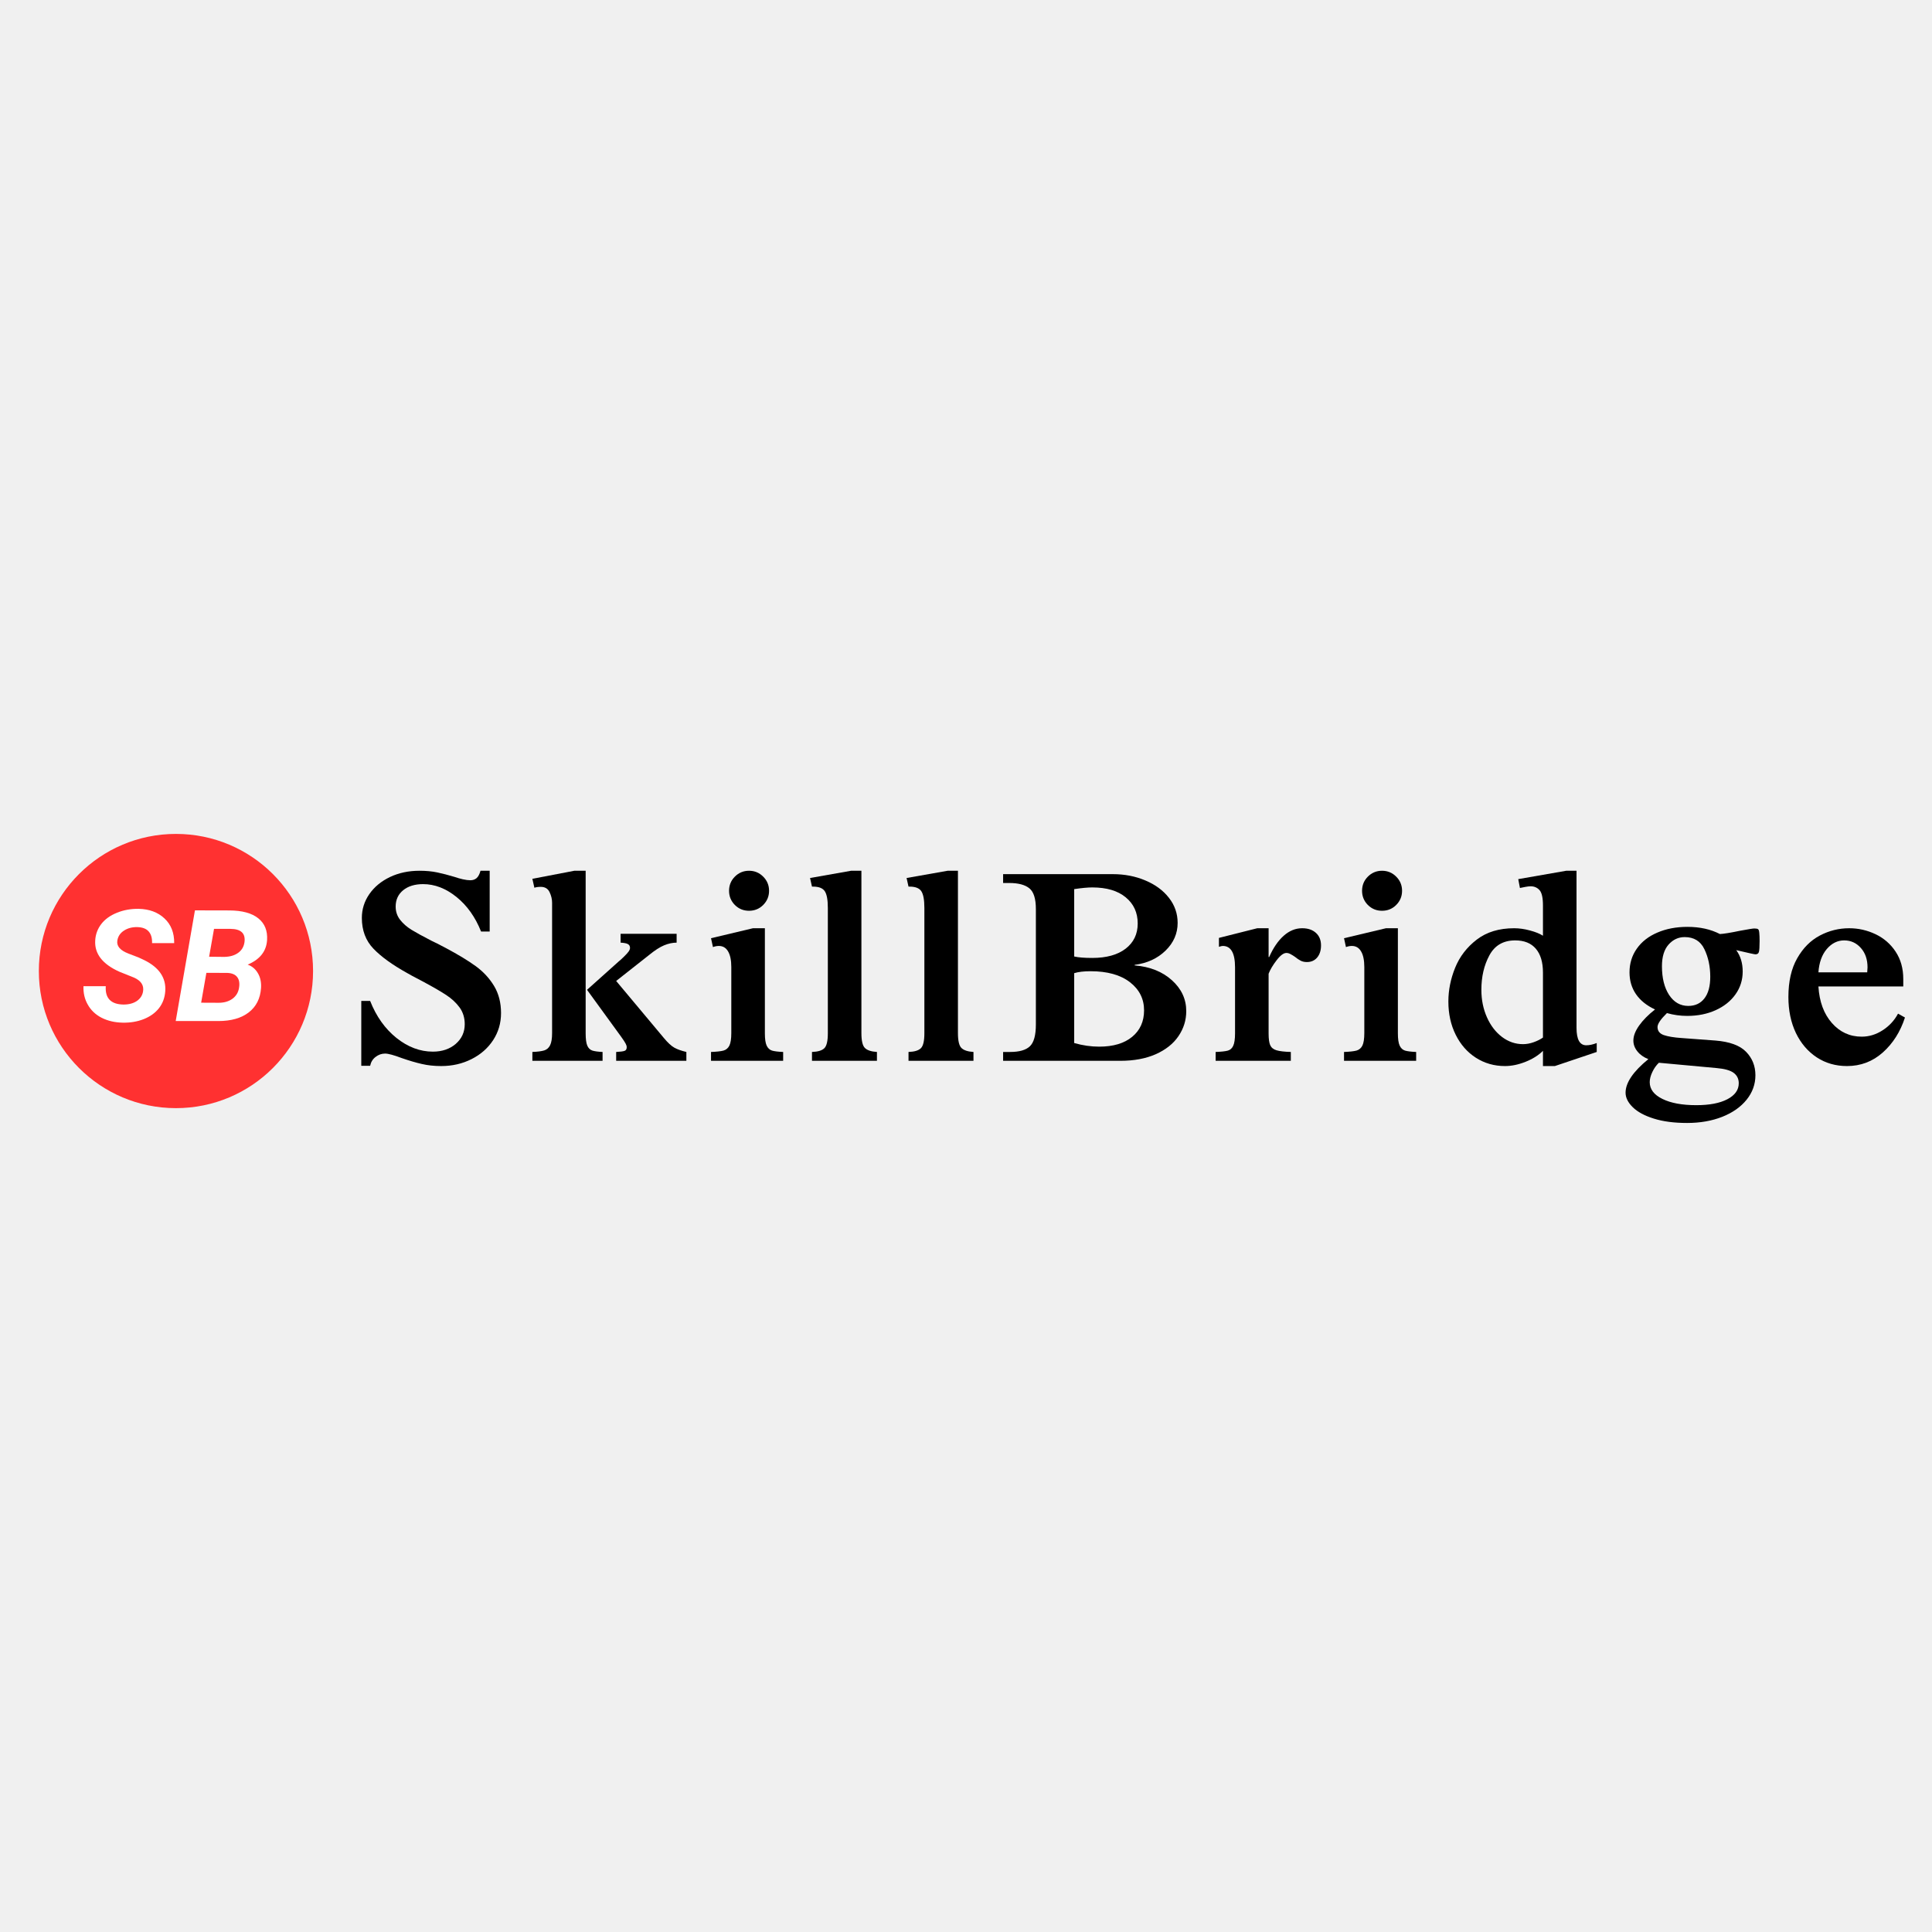
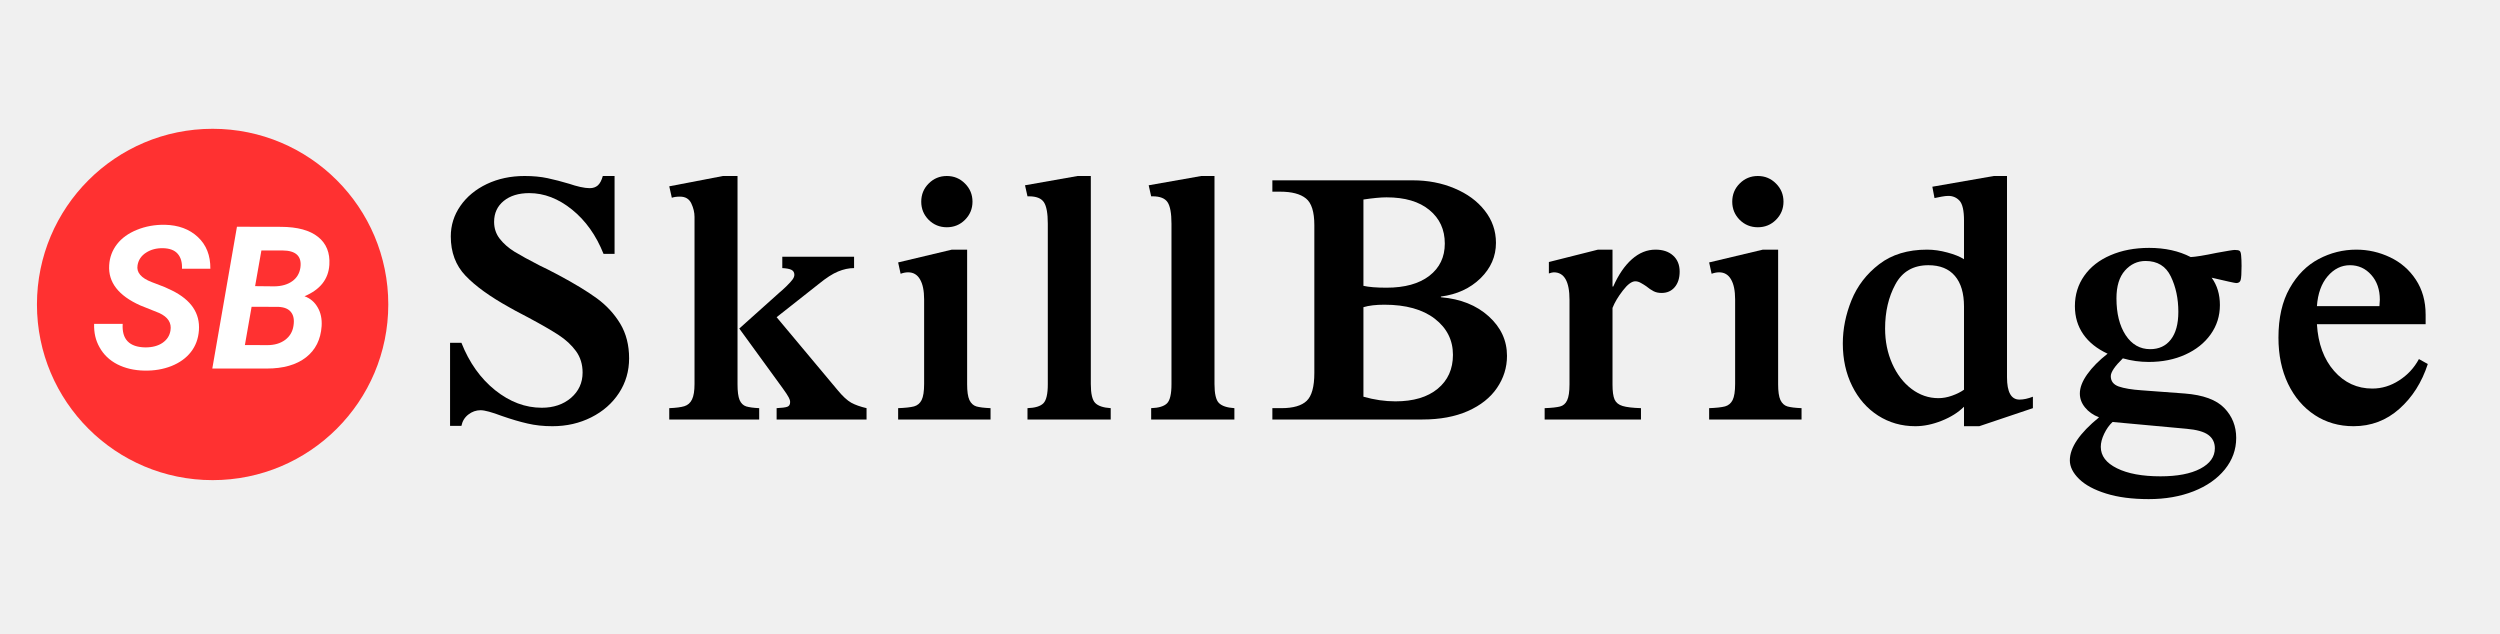
- <svg xmlns="http://www.w3.org/2000/svg" width="500" zoomAndPan="magnify" viewBox="0 0 375 375" height="500" preserveAspectRatio="xMidYMid meet" version="1.0">
+ <svg xmlns="http://www.w3.org/2000/svg" version="1.0" preserveAspectRatio="xMidYMid meet" viewBox="1.941 142.35 378.75 96" zoomAndPan="magnify" style="max-height: 500px" width="378.75" height="96">
  <defs>
    <g />
    <clipPath id="0a2bc9e18f">
-       <path d="M 0.539 0.863 L 53.766 0.863 L 53.766 54.09 L 0.539 54.09 Z M 0.539 0.863 " clip-rule="nonzero" />
+       <path clip-rule="nonzero" d="M 0.539 0.863 L 53.766 0.863 L 53.766 54.09 L 0.539 54.09 Z M 0.539 0.863" />
    </clipPath>
    <clipPath id="cc7ea56c67">
-       <path d="M 27.152 0.863 C 12.453 0.863 0.539 12.777 0.539 27.477 C 0.539 42.176 12.453 54.09 27.152 54.09 C 41.852 54.09 53.766 42.176 53.766 27.477 C 53.766 12.777 41.852 0.863 27.152 0.863 Z M 27.152 0.863 " clip-rule="nonzero" />
+       <path clip-rule="nonzero" d="M 27.152 0.863 C 12.453 0.863 0.539 12.777 0.539 27.477 C 0.539 42.176 12.453 54.09 27.152 54.09 C 41.852 54.09 53.766 42.176 53.766 27.477 C 53.766 12.777 41.852 0.863 27.152 0.863 Z M 27.152 0.863" />
    </clipPath>
    <clipPath id="3186d60fc4">
-       <path d="M 0.539 0.863 L 53.766 0.863 L 53.766 54.09 L 0.539 54.09 Z M 0.539 0.863 " clip-rule="nonzero" />
+       <path clip-rule="nonzero" d="M 0.539 0.863 L 53.766 0.863 L 53.766 54.09 L 0.539 54.09 Z M 0.539 0.863" />
    </clipPath>
    <clipPath id="9cd4549553">
-       <path d="M 27.152 0.863 C 12.453 0.863 0.539 12.777 0.539 27.477 C 0.539 42.176 12.453 54.09 27.152 54.09 C 41.852 54.09 53.766 42.176 53.766 27.477 C 53.766 12.777 41.852 0.863 27.152 0.863 Z M 27.152 0.863 " clip-rule="nonzero" />
+       <path clip-rule="nonzero" d="M 27.152 0.863 C 12.453 0.863 0.539 12.777 0.539 27.477 C 0.539 42.176 12.453 54.09 27.152 54.09 C 41.852 54.09 53.766 42.176 53.766 27.477 C 53.766 12.777 41.852 0.863 27.152 0.863 Z M 27.152 0.863" />
    </clipPath>
    <clipPath id="1a365b02f3">
-       <rect x="0" width="54" y="0" height="55" />
+       <rect height="55" y="0" width="54" x="0" />
    </clipPath>
    <clipPath id="cfa74a77c0">
-       <rect x="0" width="368" y="0" height="61" />
+       <rect height="61" y="0" width="368" x="0" />
    </clipPath>
  </defs>
  <g transform="matrix(1, 0, 0, 1, 7, 161)">
    <g clip-path="url(#cfa74a77c0)">
      <g clip-path="url(#0a2bc9e18f)">
        <g clip-path="url(#cc7ea56c67)">
          <g transform="matrix(1, 0, 0, 1, 0.000000000000000888, 0)">
            <g clip-path="url(#1a365b02f3)">
              <g clip-path="url(#3186d60fc4)">
                <g clip-path="url(#9cd4549553)">
-                   <path fill="#ff3131" d="M 0.539 0.863 L 53.766 0.863 L 53.766 54.09 L 0.539 54.09 Z M 0.539 0.863 " fill-opacity="1" fill-rule="nonzero" />
+                   <path fill-rule="nonzero" fill-opacity="1" d="M 0.539 0.863 L 53.766 0.863 L 53.766 54.09 L 0.539 54.09 Z M 0.539 0.863" fill="#ff3131" />
                </g>
              </g>
            </g>
          </g>
        </g>
      </g>
-       <g fill="#000000" fill-opacity="1">
+       <g fill-opacity="1" fill="#000000">
        <g transform="translate(60.26654, 44.9044)">
          <g>
-             <path d="M 14.156 -36.891 C 15.445 -36.891 16.602 -36.781 17.625 -36.562 C 18.656 -36.344 19.758 -36.055 20.938 -35.703 C 21.477 -35.516 22.023 -35.359 22.578 -35.234 C 23.141 -35.109 23.617 -35.047 24.016 -35.047 C 24.516 -35.047 24.926 -35.188 25.25 -35.469 C 25.57 -35.758 25.82 -36.234 26 -36.891 L 27.781 -36.891 L 27.781 -25.094 L 26.109 -25.094 C 24.992 -27.895 23.406 -30.129 21.344 -31.797 C 19.281 -33.461 17.117 -34.297 14.859 -34.297 C 13.242 -34.297 11.953 -33.898 10.984 -33.109 C 10.016 -32.316 9.531 -31.258 9.531 -29.938 C 9.531 -28.969 9.816 -28.113 10.391 -27.375 C 10.961 -26.645 11.695 -26 12.594 -25.438 C 13.5 -24.883 14.789 -24.176 16.469 -23.312 C 17.082 -23.031 18 -22.566 19.219 -21.922 C 21.664 -20.617 23.625 -19.43 25.094 -18.359 C 26.562 -17.285 27.742 -16.004 28.641 -14.516 C 29.535 -13.023 29.984 -11.273 29.984 -9.266 C 29.984 -7.328 29.473 -5.578 28.453 -4.016 C 27.43 -2.453 26.031 -1.223 24.25 -0.328 C 22.477 0.566 20.516 1.016 18.359 1.016 C 16.992 1.016 15.738 0.879 14.594 0.609 C 13.445 0.348 12.156 -0.031 10.719 -0.531 C 9.176 -1.113 8.098 -1.406 7.484 -1.406 C 6.805 -1.406 6.188 -1.188 5.625 -0.75 C 5.07 -0.32 4.723 0.25 4.578 0.969 L 2.859 0.969 L 2.859 -11.625 L 4.578 -11.625 C 5.766 -8.613 7.469 -6.219 9.688 -4.438 C 11.914 -2.664 14.27 -1.781 16.75 -1.781 C 18.539 -1.781 20.02 -2.281 21.188 -3.281 C 22.352 -4.289 22.938 -5.566 22.938 -7.109 C 22.938 -8.359 22.602 -9.441 21.938 -10.359 C 21.27 -11.273 20.398 -12.082 19.328 -12.781 C 18.254 -13.488 16.711 -14.379 14.703 -15.453 C 13.047 -16.316 12.078 -16.836 11.797 -17.016 C 8.891 -18.629 6.691 -20.219 5.203 -21.781 C 3.711 -23.344 2.969 -25.328 2.969 -27.734 C 2.969 -29.422 3.453 -30.961 4.422 -32.359 C 5.391 -33.754 6.723 -34.859 8.422 -35.672 C 10.129 -36.484 12.039 -36.891 14.156 -36.891 Z M 14.156 -36.891 " />
+             <path d="M 14.156 -36.891 C 15.445 -36.891 16.602 -36.781 17.625 -36.562 C 18.656 -36.344 19.758 -36.055 20.938 -35.703 C 21.477 -35.516 22.023 -35.359 22.578 -35.234 C 23.141 -35.109 23.617 -35.047 24.016 -35.047 C 24.516 -35.047 24.926 -35.188 25.25 -35.469 C 25.57 -35.758 25.82 -36.234 26 -36.891 L 27.781 -36.891 L 27.781 -25.094 L 26.109 -25.094 C 24.992 -27.895 23.406 -30.129 21.344 -31.797 C 19.281 -33.461 17.117 -34.297 14.859 -34.297 C 13.242 -34.297 11.953 -33.898 10.984 -33.109 C 10.016 -32.316 9.531 -31.258 9.531 -29.938 C 9.531 -28.969 9.816 -28.113 10.391 -27.375 C 10.961 -26.645 11.695 -26 12.594 -25.438 C 13.5 -24.883 14.789 -24.176 16.469 -23.312 C 17.082 -23.031 18 -22.566 19.219 -21.922 C 21.664 -20.617 23.625 -19.43 25.094 -18.359 C 26.562 -17.285 27.742 -16.004 28.641 -14.516 C 29.535 -13.023 29.984 -11.273 29.984 -9.266 C 29.984 -7.328 29.473 -5.578 28.453 -4.016 C 27.43 -2.453 26.031 -1.223 24.25 -0.328 C 22.477 0.566 20.516 1.016 18.359 1.016 C 16.992 1.016 15.738 0.879 14.594 0.609 C 13.445 0.348 12.156 -0.031 10.719 -0.531 C 9.176 -1.113 8.098 -1.406 7.484 -1.406 C 6.805 -1.406 6.188 -1.188 5.625 -0.75 C 5.07 -0.32 4.723 0.25 4.578 0.969 L 2.859 0.969 L 2.859 -11.625 L 4.578 -11.625 C 5.766 -8.613 7.469 -6.219 9.688 -4.438 C 11.914 -2.664 14.27 -1.781 16.75 -1.781 C 18.539 -1.781 20.02 -2.281 21.188 -3.281 C 22.352 -4.289 22.938 -5.566 22.938 -7.109 C 22.938 -8.359 22.602 -9.441 21.938 -10.359 C 21.27 -11.273 20.398 -12.082 19.328 -12.781 C 18.254 -13.488 16.711 -14.379 14.703 -15.453 C 13.047 -16.316 12.078 -16.836 11.797 -17.016 C 8.891 -18.629 6.691 -20.219 5.203 -21.781 C 3.711 -23.344 2.969 -25.328 2.969 -27.734 C 2.969 -29.422 3.453 -30.961 4.422 -32.359 C 5.391 -33.754 6.723 -34.859 8.422 -35.672 C 10.129 -36.484 12.039 -36.891 14.156 -36.891 Z M 14.156 -36.891" />
          </g>
        </g>
      </g>
-       <g fill="#000000" fill-opacity="1">
+       <g fill-opacity="1" fill="#000000">
        <g transform="translate(95.31722, 44.9044)">
          <g>
-             <path d="M 11.359 -36.891 L 11.359 -5.328 C 11.359 -4.254 11.461 -3.461 11.672 -2.953 C 11.891 -2.453 12.223 -2.129 12.672 -1.984 C 13.129 -1.848 13.785 -1.758 14.641 -1.719 L 14.641 0 L 1.016 0 L 1.016 -1.719 C 2.023 -1.758 2.789 -1.859 3.312 -2.016 C 3.832 -2.18 4.219 -2.523 4.469 -3.047 C 4.719 -3.566 4.844 -4.348 4.844 -5.391 L 4.844 -30.688 C 4.844 -31.375 4.68 -32.055 4.359 -32.734 C 4.035 -33.422 3.461 -33.766 2.641 -33.766 C 2.141 -33.766 1.727 -33.707 1.406 -33.594 L 1.016 -35.328 L 9.156 -36.891 Z M 29.016 -22.938 C 28.234 -22.938 27.426 -22.766 26.594 -22.422 C 25.77 -22.086 24.785 -21.453 23.641 -20.516 L 17.281 -15.5 L 26.547 -4.422 C 27.297 -3.516 27.973 -2.891 28.578 -2.547 C 29.191 -2.211 29.969 -1.938 30.906 -1.719 L 30.906 0 L 17.281 0 L 17.281 -1.719 C 18.102 -1.758 18.648 -1.832 18.922 -1.938 C 19.191 -2.039 19.328 -2.273 19.328 -2.641 C 19.328 -2.859 19.254 -3.098 19.109 -3.359 C 18.973 -3.629 18.672 -4.086 18.203 -4.734 L 11.625 -13.781 L 17.766 -19.281 C 17.941 -19.414 18.266 -19.707 18.734 -20.156 C 19.203 -20.613 19.523 -20.969 19.703 -21.219 C 19.879 -21.469 19.969 -21.703 19.969 -21.922 C 19.969 -22.273 19.82 -22.523 19.531 -22.672 C 19.25 -22.816 18.785 -22.906 18.141 -22.938 L 18.141 -24.656 L 29.016 -24.656 Z M 29.016 -22.938 " />
+             <path d="M 11.359 -36.891 L 11.359 -5.328 C 11.359 -4.254 11.461 -3.461 11.672 -2.953 C 11.891 -2.453 12.223 -2.129 12.672 -1.984 C 13.129 -1.848 13.785 -1.758 14.641 -1.719 L 14.641 0 L 1.016 0 L 1.016 -1.719 C 2.023 -1.758 2.789 -1.859 3.312 -2.016 C 3.832 -2.18 4.219 -2.523 4.469 -3.047 C 4.719 -3.566 4.844 -4.348 4.844 -5.391 L 4.844 -30.688 C 4.844 -31.375 4.68 -32.055 4.359 -32.734 C 4.035 -33.422 3.461 -33.766 2.641 -33.766 C 2.141 -33.766 1.727 -33.707 1.406 -33.594 L 1.016 -35.328 L 9.156 -36.891 Z M 29.016 -22.938 C 28.234 -22.938 27.426 -22.766 26.594 -22.422 C 25.77 -22.086 24.785 -21.453 23.641 -20.516 L 17.281 -15.5 L 26.547 -4.422 C 27.297 -3.516 27.973 -2.891 28.578 -2.547 C 29.191 -2.211 29.969 -1.938 30.906 -1.719 L 30.906 0 L 17.281 0 L 17.281 -1.719 C 18.102 -1.758 18.648 -1.832 18.922 -1.938 C 19.191 -2.039 19.328 -2.273 19.328 -2.641 C 19.328 -2.859 19.254 -3.098 19.109 -3.359 C 18.973 -3.629 18.672 -4.086 18.203 -4.734 L 11.625 -13.781 L 17.766 -19.281 C 17.941 -19.414 18.266 -19.707 18.734 -20.156 C 19.203 -20.613 19.523 -20.969 19.703 -21.219 C 19.879 -21.469 19.969 -21.703 19.969 -21.922 C 19.969 -22.273 19.82 -22.523 19.531 -22.672 C 19.25 -22.816 18.785 -22.906 18.141 -22.938 L 18.141 -24.656 L 29.016 -24.656 Z M 29.016 -22.938" />
          </g>
        </g>
      </g>
-       <g fill="#000000" fill-opacity="1">
+       <g fill-opacity="1" fill="#000000">
        <g transform="translate(130.3679, 44.9044)">
          <g>
-             <path d="M 8.016 -36.891 C 9.098 -36.891 10.016 -36.508 10.766 -35.75 C 11.523 -35 11.906 -34.082 11.906 -33 C 11.906 -31.926 11.523 -31.008 10.766 -30.25 C 10.016 -29.5 9.098 -29.125 8.016 -29.125 C 6.941 -29.125 6.023 -29.5 5.266 -30.25 C 4.516 -31.008 4.141 -31.926 4.141 -33 C 4.141 -34.082 4.516 -35 5.266 -35.75 C 6.023 -36.508 6.941 -36.891 8.016 -36.891 Z M 11.094 -25.734 L 11.094 -5.328 C 11.094 -4.254 11.207 -3.461 11.438 -2.953 C 11.676 -2.453 12.023 -2.129 12.484 -1.984 C 12.953 -1.848 13.672 -1.758 14.641 -1.719 L 14.641 0 L 0.641 0 L 0.641 -1.719 C 1.723 -1.758 2.523 -1.848 3.047 -1.984 C 3.566 -2.129 3.953 -2.453 4.203 -2.953 C 4.453 -3.461 4.578 -4.273 4.578 -5.391 L 4.578 -18.203 C 4.578 -19.523 4.367 -20.535 3.953 -21.234 C 3.547 -21.941 2.945 -22.297 2.156 -22.297 C 1.789 -22.297 1.41 -22.223 1.016 -22.078 L 0.641 -23.797 L 8.781 -25.734 Z M 11.094 -25.734 " />
+             <path d="M 8.016 -36.891 C 9.098 -36.891 10.016 -36.508 10.766 -35.75 C 11.523 -35 11.906 -34.082 11.906 -33 C 11.906 -31.926 11.523 -31.008 10.766 -30.25 C 10.016 -29.5 9.098 -29.125 8.016 -29.125 C 6.941 -29.125 6.023 -29.5 5.266 -30.25 C 4.516 -31.008 4.141 -31.926 4.141 -33 C 4.141 -34.082 4.516 -35 5.266 -35.75 C 6.023 -36.508 6.941 -36.891 8.016 -36.891 Z M 11.094 -25.734 L 11.094 -5.328 C 11.094 -4.254 11.207 -3.461 11.438 -2.953 C 11.676 -2.453 12.023 -2.129 12.484 -1.984 C 12.953 -1.848 13.672 -1.758 14.641 -1.719 L 14.641 0 L 0.641 0 L 0.641 -1.719 C 1.723 -1.758 2.523 -1.848 3.047 -1.984 C 3.566 -2.129 3.953 -2.453 4.203 -2.953 C 4.453 -3.461 4.578 -4.273 4.578 -5.391 L 4.578 -18.203 C 4.578 -19.523 4.367 -20.535 3.953 -21.234 C 3.547 -21.941 2.945 -22.297 2.156 -22.297 C 1.789 -22.297 1.41 -22.223 1.016 -22.078 L 0.641 -23.797 L 8.781 -25.734 Z M 11.094 -25.734" />
          </g>
        </g>
      </g>
-       <g fill="#000000" fill-opacity="1">
+       <g fill-opacity="1" fill="#000000">
        <g transform="translate(149.1049, 44.9044)">
          <g>
-             <path d="M 11.094 -36.891 L 11.094 -5.391 C 11.094 -3.91 11.316 -2.945 11.766 -2.5 C 12.211 -2.051 12.992 -1.789 14.109 -1.719 L 14.109 0 L 1.5 0 L 1.5 -1.719 C 2.656 -1.758 3.457 -2.004 3.906 -2.453 C 4.352 -2.898 4.578 -3.859 4.578 -5.328 L 4.578 -29.672 C 4.578 -31.242 4.379 -32.328 3.984 -32.922 C 3.586 -33.516 2.832 -33.812 1.719 -33.812 L 1.5 -33.812 L 1.125 -35.484 L 9.094 -36.891 Z M 11.094 -36.891 " />
+             <path d="M 11.094 -36.891 L 11.094 -5.391 C 11.094 -3.91 11.316 -2.945 11.766 -2.5 C 12.211 -2.051 12.992 -1.789 14.109 -1.719 L 14.109 0 L 1.5 0 L 1.5 -1.719 C 2.656 -1.758 3.457 -2.004 3.906 -2.453 C 4.352 -2.898 4.578 -3.859 4.578 -5.328 L 4.578 -29.672 C 4.578 -31.242 4.379 -32.328 3.984 -32.922 C 3.586 -33.516 2.832 -33.812 1.719 -33.812 L 1.5 -33.812 L 1.125 -35.484 L 9.094 -36.891 Z M 11.094 -36.891" />
          </g>
        </g>
      </g>
-       <g fill="#000000" fill-opacity="1">
+       <g fill-opacity="1" fill="#000000">
        <g transform="translate(167.8418, 44.9044)">
          <g>
-             <path d="M 11.094 -36.891 L 11.094 -5.391 C 11.094 -3.91 11.316 -2.945 11.766 -2.5 C 12.211 -2.051 12.992 -1.789 14.109 -1.719 L 14.109 0 L 1.5 0 L 1.5 -1.719 C 2.656 -1.758 3.457 -2.004 3.906 -2.453 C 4.352 -2.898 4.578 -3.859 4.578 -5.328 L 4.578 -29.672 C 4.578 -31.242 4.379 -32.328 3.984 -32.922 C 3.586 -33.516 2.832 -33.812 1.719 -33.812 L 1.5 -33.812 L 1.125 -35.484 L 9.094 -36.891 Z M 11.094 -36.891 " />
+             <path d="M 11.094 -36.891 L 11.094 -5.391 C 11.094 -3.91 11.316 -2.945 11.766 -2.5 C 12.211 -2.051 12.992 -1.789 14.109 -1.719 L 14.109 0 L 1.5 0 L 1.5 -1.719 C 2.656 -1.758 3.457 -2.004 3.906 -2.453 C 4.352 -2.898 4.578 -3.859 4.578 -5.328 L 4.578 -29.672 C 4.578 -31.242 4.379 -32.328 3.984 -32.922 C 3.586 -33.516 2.832 -33.812 1.719 -33.812 L 1.5 -33.812 L 1.125 -35.484 L 9.094 -36.891 Z M 11.094 -36.891" />
          </g>
        </g>
      </g>
-       <g fill="#000000" fill-opacity="1">
+       <g fill-opacity="1" fill="#000000">
        <g transform="translate(186.5788, 44.9044)">
          <g>
-             <path d="M 35 -26.766 C 35 -24.711 34.219 -22.922 32.656 -21.391 C 31.094 -19.867 29.094 -18.945 26.656 -18.625 L 26.656 -18.516 L 26.703 -18.516 C 29.648 -18.266 32.047 -17.305 33.891 -15.641 C 35.742 -13.973 36.672 -11.973 36.672 -9.641 C 36.672 -7.879 36.164 -6.258 35.156 -4.781 C 34.156 -3.312 32.688 -2.145 30.75 -1.281 C 28.812 -0.426 26.516 0 23.859 0 L 1.125 0 L 1.125 -1.719 L 2.484 -1.719 C 4.273 -1.719 5.555 -2.086 6.328 -2.828 C 7.098 -3.566 7.484 -4.973 7.484 -7.047 L 7.484 -29.453 C 7.484 -31.461 7.062 -32.805 6.219 -33.484 C 5.375 -34.172 4.07 -34.516 2.312 -34.516 L 1.125 -34.516 L 1.125 -36.234 L 22.406 -36.234 C 24.695 -36.234 26.801 -35.828 28.719 -35.016 C 30.645 -34.211 32.172 -33.094 33.297 -31.656 C 34.43 -30.219 35 -28.586 35 -26.766 Z M 14.922 -33.328 L 14.922 -20.25 C 15.742 -20.062 16.91 -19.969 18.422 -19.969 C 21.18 -19.969 23.344 -20.566 24.906 -21.766 C 26.469 -22.973 27.25 -24.602 27.25 -26.656 C 27.25 -28.77 26.473 -30.461 24.922 -31.734 C 23.379 -33.016 21.211 -33.656 18.422 -33.656 C 17.555 -33.656 16.391 -33.547 14.922 -33.328 Z M 14.922 -17.016 L 14.922 -3.453 C 16.566 -2.984 18.18 -2.75 19.766 -2.75 C 22.492 -2.75 24.629 -3.383 26.172 -4.656 C 27.711 -5.926 28.484 -7.641 28.484 -9.797 C 28.484 -12.023 27.566 -13.848 25.734 -15.266 C 23.898 -16.68 21.352 -17.391 18.094 -17.391 C 16.801 -17.391 15.742 -17.266 14.922 -17.016 Z M 14.922 -17.016 " />
+             <path d="M 35 -26.766 C 35 -24.711 34.219 -22.922 32.656 -21.391 C 31.094 -19.867 29.094 -18.945 26.656 -18.625 L 26.656 -18.516 L 26.703 -18.516 C 29.648 -18.266 32.047 -17.305 33.891 -15.641 C 35.742 -13.973 36.672 -11.973 36.672 -9.641 C 36.672 -7.879 36.164 -6.258 35.156 -4.781 C 34.156 -3.312 32.688 -2.145 30.75 -1.281 C 28.812 -0.426 26.516 0 23.859 0 L 1.125 0 L 1.125 -1.719 L 2.484 -1.719 C 4.273 -1.719 5.555 -2.086 6.328 -2.828 C 7.098 -3.566 7.484 -4.973 7.484 -7.047 L 7.484 -29.453 C 7.484 -31.461 7.062 -32.805 6.219 -33.484 C 5.375 -34.172 4.07 -34.516 2.312 -34.516 L 1.125 -34.516 L 1.125 -36.234 L 22.406 -36.234 C 24.695 -36.234 26.801 -35.828 28.719 -35.016 C 30.645 -34.211 32.172 -33.094 33.297 -31.656 C 34.43 -30.219 35 -28.586 35 -26.766 Z M 14.922 -33.328 L 14.922 -20.25 C 15.742 -20.062 16.91 -19.969 18.422 -19.969 C 21.18 -19.969 23.344 -20.566 24.906 -21.766 C 26.469 -22.973 27.25 -24.602 27.25 -26.656 C 27.25 -28.77 26.473 -30.461 24.922 -31.734 C 23.379 -33.016 21.211 -33.656 18.422 -33.656 C 17.555 -33.656 16.391 -33.547 14.922 -33.328 Z M 14.922 -17.016 L 14.922 -3.453 C 16.566 -2.984 18.18 -2.75 19.766 -2.75 C 22.492 -2.75 24.629 -3.383 26.172 -4.656 C 27.711 -5.926 28.484 -7.641 28.484 -9.797 C 28.484 -12.023 27.566 -13.848 25.734 -15.266 C 23.898 -16.68 21.352 -17.391 18.094 -17.391 C 16.801 -17.391 15.742 -17.266 14.922 -17.016 Z M 14.922 -17.016" />
          </g>
        </g>
      </g>
-       <g fill="#000000" fill-opacity="1">
+       <g fill-opacity="1" fill="#000000">
        <g transform="translate(227.7673, 44.9044)">
          <g>
-             <path d="M 11.469 -25.734 L 11.469 -20.141 L 11.578 -20.141 C 12.367 -21.93 13.312 -23.312 14.406 -24.281 C 15.5 -25.25 16.691 -25.734 17.984 -25.734 C 19.098 -25.734 19.984 -25.438 20.641 -24.844 C 21.305 -24.25 21.641 -23.438 21.641 -22.406 C 21.641 -21.426 21.391 -20.641 20.891 -20.047 C 20.391 -19.461 19.727 -19.172 18.906 -19.172 C 18.438 -19.172 18.031 -19.258 17.688 -19.438 C 17.344 -19.613 16.973 -19.863 16.578 -20.188 C 16.328 -20.363 16.055 -20.531 15.766 -20.688 C 15.484 -20.852 15.203 -20.938 14.922 -20.938 C 14.379 -20.938 13.75 -20.469 13.031 -19.531 C 12.312 -18.602 11.789 -17.727 11.469 -16.906 L 11.469 -5.281 C 11.469 -4.27 11.57 -3.52 11.781 -3.031 C 12 -2.551 12.406 -2.223 13 -2.047 C 13.594 -1.867 14.52 -1.758 15.781 -1.719 L 15.781 0 L 1.188 0 L 1.188 -1.719 C 2.258 -1.758 3.035 -1.844 3.516 -1.969 C 4.004 -2.094 4.363 -2.406 4.594 -2.906 C 4.832 -3.406 4.953 -4.211 4.953 -5.328 L 4.953 -18.141 C 4.953 -20.91 4.16 -22.297 2.578 -22.297 C 2.398 -22.297 2.148 -22.238 1.828 -22.125 L 1.828 -23.859 L 9.266 -25.734 Z M 11.469 -25.734 " />
+             <path d="M 11.469 -25.734 L 11.469 -20.141 L 11.578 -20.141 C 12.367 -21.93 13.312 -23.312 14.406 -24.281 C 15.5 -25.25 16.691 -25.734 17.984 -25.734 C 19.098 -25.734 19.984 -25.438 20.641 -24.844 C 21.305 -24.25 21.641 -23.438 21.641 -22.406 C 21.641 -21.426 21.391 -20.641 20.891 -20.047 C 20.391 -19.461 19.727 -19.172 18.906 -19.172 C 18.438 -19.172 18.031 -19.258 17.688 -19.438 C 17.344 -19.613 16.973 -19.863 16.578 -20.188 C 16.328 -20.363 16.055 -20.531 15.766 -20.688 C 15.484 -20.852 15.203 -20.938 14.922 -20.938 C 14.379 -20.938 13.75 -20.469 13.031 -19.531 C 12.312 -18.602 11.789 -17.727 11.469 -16.906 L 11.469 -5.281 C 11.469 -4.27 11.57 -3.52 11.781 -3.031 C 12 -2.551 12.406 -2.223 13 -2.047 C 13.594 -1.867 14.52 -1.758 15.781 -1.719 L 15.781 0 L 1.188 0 L 1.188 -1.719 C 2.258 -1.758 3.035 -1.844 3.516 -1.969 C 4.004 -2.094 4.363 -2.406 4.594 -2.906 C 4.832 -3.406 4.953 -4.211 4.953 -5.328 L 4.953 -18.141 C 4.953 -20.91 4.16 -22.297 2.578 -22.297 C 2.398 -22.297 2.148 -22.238 1.828 -22.125 L 1.828 -23.859 L 9.266 -25.734 Z M 11.469 -25.734" />
          </g>
        </g>
      </g>
-       <g fill="#000000" fill-opacity="1">
+       <g fill-opacity="1" fill="#000000">
        <g transform="translate(253.2344, 44.9044)">
          <g>
-             <path d="M 8.016 -36.891 C 9.098 -36.891 10.016 -36.508 10.766 -35.75 C 11.523 -35 11.906 -34.082 11.906 -33 C 11.906 -31.926 11.523 -31.008 10.766 -30.25 C 10.016 -29.5 9.098 -29.125 8.016 -29.125 C 6.941 -29.125 6.023 -29.5 5.266 -30.25 C 4.516 -31.008 4.141 -31.926 4.141 -33 C 4.141 -34.082 4.516 -35 5.266 -35.75 C 6.023 -36.508 6.941 -36.891 8.016 -36.891 Z M 11.094 -25.734 L 11.094 -5.328 C 11.094 -4.254 11.207 -3.461 11.438 -2.953 C 11.676 -2.453 12.023 -2.129 12.484 -1.984 C 12.953 -1.848 13.672 -1.758 14.641 -1.719 L 14.641 0 L 0.641 0 L 0.641 -1.719 C 1.723 -1.758 2.523 -1.848 3.047 -1.984 C 3.566 -2.129 3.953 -2.453 4.203 -2.953 C 4.453 -3.461 4.578 -4.273 4.578 -5.391 L 4.578 -18.203 C 4.578 -19.523 4.367 -20.535 3.953 -21.234 C 3.547 -21.941 2.945 -22.297 2.156 -22.297 C 1.789 -22.297 1.41 -22.223 1.016 -22.078 L 0.641 -23.797 L 8.781 -25.734 Z M 11.094 -25.734 " />
+             <path d="M 8.016 -36.891 C 9.098 -36.891 10.016 -36.508 10.766 -35.75 C 11.523 -35 11.906 -34.082 11.906 -33 C 11.906 -31.926 11.523 -31.008 10.766 -30.25 C 10.016 -29.5 9.098 -29.125 8.016 -29.125 C 6.941 -29.125 6.023 -29.5 5.266 -30.25 C 4.516 -31.008 4.141 -31.926 4.141 -33 C 4.141 -34.082 4.516 -35 5.266 -35.75 C 6.023 -36.508 6.941 -36.891 8.016 -36.891 Z M 11.094 -25.734 L 11.094 -5.328 C 11.094 -4.254 11.207 -3.461 11.438 -2.953 C 11.676 -2.453 12.023 -2.129 12.484 -1.984 C 12.953 -1.848 13.672 -1.758 14.641 -1.719 L 14.641 0 L 0.641 0 L 0.641 -1.719 C 1.723 -1.758 2.523 -1.848 3.047 -1.984 C 3.566 -2.129 3.953 -2.453 4.203 -2.953 C 4.453 -3.461 4.578 -4.273 4.578 -5.391 L 4.578 -18.203 C 4.578 -19.523 4.367 -20.535 3.953 -21.234 C 3.547 -21.941 2.945 -22.297 2.156 -22.297 C 1.789 -22.297 1.41 -22.223 1.016 -22.078 L 0.641 -23.797 L 8.781 -25.734 Z M 11.094 -25.734" />
          </g>
        </g>
      </g>
-       <g fill="#000000" fill-opacity="1">
+       <g fill-opacity="1" fill="#000000">
        <g transform="translate(271.9713, 44.9044)">
          <g>
-             <path d="M 27.031 -36.891 L 27.031 -6.406 C 27.031 -4.145 27.66 -3.016 28.922 -3.016 C 29.523 -3.016 30.203 -3.16 30.953 -3.453 L 30.953 -1.719 L 22.828 1.016 L 20.516 1.016 L 20.516 -1.938 C 19.648 -1.07 18.523 -0.363 17.141 0.188 C 15.766 0.738 14.43 1.016 13.141 1.016 C 11.055 1.016 9.176 0.477 7.5 -0.594 C 5.832 -1.664 4.523 -3.156 3.578 -5.062 C 2.629 -6.969 2.156 -9.117 2.156 -11.516 C 2.156 -13.711 2.594 -15.895 3.469 -18.062 C 4.352 -20.238 5.754 -22.062 7.672 -23.531 C 9.586 -25 12.004 -25.734 14.922 -25.734 C 15.922 -25.734 16.945 -25.586 18 -25.297 C 19.062 -25.016 19.898 -24.676 20.516 -24.281 L 20.516 -30.156 C 20.516 -31.656 20.289 -32.648 19.844 -33.141 C 19.395 -33.629 18.828 -33.875 18.141 -33.875 C 17.859 -33.875 17.523 -33.836 17.141 -33.766 C 16.766 -33.691 16.398 -33.617 16.047 -33.547 L 15.719 -35.266 L 25.031 -36.891 Z M 8.562 -13.781 C 8.562 -11.844 8.922 -10.066 9.641 -8.453 C 10.359 -6.836 11.336 -5.562 12.578 -4.625 C 13.816 -3.695 15.172 -3.234 16.641 -3.234 C 17.316 -3.234 18.004 -3.359 18.703 -3.609 C 19.41 -3.859 20.016 -4.16 20.516 -4.516 L 20.516 -17.125 C 20.516 -19.133 20.055 -20.676 19.141 -21.75 C 18.223 -22.832 16.883 -23.375 15.125 -23.375 C 12.832 -23.375 11.164 -22.41 10.125 -20.484 C 9.082 -18.566 8.562 -16.332 8.562 -13.781 Z M 8.562 -13.781 " />
+             <path d="M 27.031 -36.891 L 27.031 -6.406 C 27.031 -4.145 27.66 -3.016 28.922 -3.016 C 29.523 -3.016 30.203 -3.16 30.953 -3.453 L 30.953 -1.719 L 22.828 1.016 L 20.516 1.016 L 20.516 -1.938 C 19.648 -1.07 18.523 -0.363 17.141 0.188 C 15.766 0.738 14.43 1.016 13.141 1.016 C 11.055 1.016 9.176 0.477 7.5 -0.594 C 5.832 -1.664 4.523 -3.156 3.578 -5.062 C 2.629 -6.969 2.156 -9.117 2.156 -11.516 C 2.156 -13.711 2.594 -15.895 3.469 -18.062 C 4.352 -20.238 5.754 -22.062 7.672 -23.531 C 9.586 -25 12.004 -25.734 14.922 -25.734 C 15.922 -25.734 16.945 -25.586 18 -25.297 C 19.062 -25.016 19.898 -24.676 20.516 -24.281 L 20.516 -30.156 C 20.516 -31.656 20.289 -32.648 19.844 -33.141 C 19.395 -33.629 18.828 -33.875 18.141 -33.875 C 17.859 -33.875 17.523 -33.836 17.141 -33.766 C 16.766 -33.691 16.398 -33.617 16.047 -33.547 L 15.719 -35.266 L 25.031 -36.891 Z M 8.562 -13.781 C 8.562 -11.844 8.922 -10.066 9.641 -8.453 C 10.359 -6.836 11.336 -5.562 12.578 -4.625 C 13.816 -3.695 15.172 -3.234 16.641 -3.234 C 17.316 -3.234 18.004 -3.359 18.703 -3.609 C 19.41 -3.859 20.016 -4.16 20.516 -4.516 L 20.516 -17.125 C 20.516 -19.133 20.055 -20.676 19.141 -21.75 C 18.223 -22.832 16.883 -23.375 15.125 -23.375 C 12.832 -23.375 11.164 -22.41 10.125 -20.484 C 9.082 -18.566 8.562 -16.332 8.562 -13.781 Z M 8.562 -13.781" />
          </g>
        </g>
      </g>
-       <g fill="#000000" fill-opacity="1">
+       <g fill-opacity="1" fill="#000000">
        <g transform="translate(307.022, 44.9044)">
          <g>
-             <path d="M 13.516 -26 C 15.922 -26 18.02 -25.535 19.812 -24.609 C 20.531 -24.641 21.844 -24.852 23.75 -25.25 C 25.32 -25.539 26.234 -25.688 26.484 -25.688 C 26.848 -25.688 27.094 -25.641 27.219 -25.547 C 27.344 -25.461 27.422 -25.223 27.453 -24.828 C 27.492 -24.43 27.516 -23.91 27.516 -23.266 C 27.516 -22.148 27.469 -21.438 27.375 -21.125 C 27.289 -20.82 27.066 -20.672 26.703 -20.672 C 26.523 -20.672 25.285 -20.941 22.984 -21.484 C 23.816 -20.336 24.234 -18.957 24.234 -17.344 C 24.234 -15.688 23.766 -14.203 22.828 -12.891 C 21.898 -11.586 20.617 -10.566 18.984 -9.828 C 17.348 -9.086 15.504 -8.719 13.453 -8.719 C 12.129 -8.719 10.82 -8.898 9.531 -9.266 C 8.312 -8.078 7.703 -7.176 7.703 -6.562 C 7.703 -5.812 8.102 -5.289 8.906 -5 C 9.719 -4.719 10.879 -4.523 12.391 -4.422 L 18.906 -3.938 C 21.695 -3.719 23.691 -2.988 24.891 -1.75 C 26.098 -0.508 26.703 1.004 26.703 2.797 C 26.703 4.555 26.129 6.145 24.984 7.562 C 23.836 8.977 22.258 10.082 20.25 10.875 C 18.238 11.664 15.973 12.062 13.453 12.062 C 10.941 12.062 8.789 11.781 7 11.219 C 5.207 10.664 3.844 9.93 2.906 9.016 C 1.969 8.098 1.5 7.156 1.5 6.188 C 1.5 4.25 2.973 2.078 5.922 -0.328 C 5.023 -0.68 4.316 -1.18 3.797 -1.828 C 3.273 -2.473 3.016 -3.176 3.016 -3.938 C 3.016 -4.832 3.391 -5.805 4.141 -6.859 C 4.898 -7.922 5.926 -8.957 7.219 -9.969 C 5.602 -10.719 4.375 -11.703 3.531 -12.922 C 2.688 -14.141 2.266 -15.555 2.266 -17.172 C 2.266 -18.898 2.738 -20.438 3.688 -21.781 C 4.633 -23.125 5.961 -24.16 7.672 -24.891 C 9.379 -25.629 11.328 -26 13.516 -26 Z M 8.562 -18.359 C 8.562 -16.066 9.023 -14.207 9.953 -12.781 C 10.891 -11.363 12.129 -10.656 13.672 -10.656 C 15.004 -10.656 16.047 -11.141 16.797 -12.109 C 17.555 -13.078 17.938 -14.477 17.938 -16.312 C 17.938 -18.32 17.555 -20.109 16.797 -21.672 C 16.047 -23.234 14.77 -24.016 12.969 -24.016 C 11.75 -24.016 10.707 -23.531 9.844 -22.562 C 8.988 -21.594 8.562 -20.191 8.562 -18.359 Z M 6.188 4.141 C 6.188 5.504 7.004 6.586 8.641 7.391 C 10.273 8.203 12.473 8.609 15.234 8.609 C 17.785 8.609 19.797 8.223 21.266 7.453 C 22.734 6.68 23.469 5.648 23.469 4.359 C 23.469 3.492 23.133 2.816 22.469 2.328 C 21.812 1.848 20.711 1.539 19.172 1.406 L 7.969 0.375 C 7.469 0.844 7.047 1.438 6.703 2.156 C 6.359 2.875 6.188 3.535 6.188 4.141 Z M 6.188 4.141 " />
+             <path d="M 13.516 -26 C 15.922 -26 18.02 -25.535 19.812 -24.609 C 20.531 -24.641 21.844 -24.852 23.75 -25.25 C 25.32 -25.539 26.234 -25.688 26.484 -25.688 C 26.848 -25.688 27.094 -25.641 27.219 -25.547 C 27.344 -25.461 27.422 -25.223 27.453 -24.828 C 27.492 -24.43 27.516 -23.91 27.516 -23.266 C 27.516 -22.148 27.469 -21.438 27.375 -21.125 C 27.289 -20.82 27.066 -20.672 26.703 -20.672 C 26.523 -20.672 25.285 -20.941 22.984 -21.484 C 23.816 -20.336 24.234 -18.957 24.234 -17.344 C 24.234 -15.688 23.766 -14.203 22.828 -12.891 C 21.898 -11.586 20.617 -10.566 18.984 -9.828 C 17.348 -9.086 15.504 -8.719 13.453 -8.719 C 12.129 -8.719 10.82 -8.898 9.531 -9.266 C 8.312 -8.078 7.703 -7.176 7.703 -6.562 C 7.703 -5.812 8.102 -5.289 8.906 -5 C 9.719 -4.719 10.879 -4.523 12.391 -4.422 L 18.906 -3.938 C 21.695 -3.719 23.691 -2.988 24.891 -1.75 C 26.098 -0.508 26.703 1.004 26.703 2.797 C 26.703 4.555 26.129 6.145 24.984 7.562 C 23.836 8.977 22.258 10.082 20.25 10.875 C 18.238 11.664 15.973 12.062 13.453 12.062 C 10.941 12.062 8.789 11.781 7 11.219 C 5.207 10.664 3.844 9.93 2.906 9.016 C 1.969 8.098 1.5 7.156 1.5 6.188 C 1.5 4.25 2.973 2.078 5.922 -0.328 C 5.023 -0.68 4.316 -1.18 3.797 -1.828 C 3.273 -2.473 3.016 -3.176 3.016 -3.938 C 3.016 -4.832 3.391 -5.805 4.141 -6.859 C 4.898 -7.922 5.926 -8.957 7.219 -9.969 C 5.602 -10.719 4.375 -11.703 3.531 -12.922 C 2.688 -14.141 2.266 -15.555 2.266 -17.172 C 2.266 -18.898 2.738 -20.438 3.688 -21.781 C 4.633 -23.125 5.961 -24.16 7.672 -24.891 C 9.379 -25.629 11.328 -26 13.516 -26 Z M 8.562 -18.359 C 8.562 -16.066 9.023 -14.207 9.953 -12.781 C 10.891 -11.363 12.129 -10.656 13.672 -10.656 C 15.004 -10.656 16.047 -11.141 16.797 -12.109 C 17.555 -13.078 17.938 -14.477 17.938 -16.312 C 17.938 -18.32 17.555 -20.109 16.797 -21.672 C 16.047 -23.234 14.77 -24.016 12.969 -24.016 C 11.75 -24.016 10.707 -23.531 9.844 -22.562 C 8.988 -21.594 8.562 -20.191 8.562 -18.359 Z M 6.188 4.141 C 6.188 5.504 7.004 6.586 8.641 7.391 C 10.273 8.203 12.473 8.609 15.234 8.609 C 17.785 8.609 19.797 8.223 21.266 7.453 C 22.734 6.68 23.469 5.648 23.469 4.359 C 23.469 3.492 23.133 2.816 22.469 2.328 C 21.812 1.848 20.711 1.539 19.172 1.406 L 7.969 0.375 C 7.469 0.844 7.047 1.438 6.703 2.156 C 6.359 2.875 6.188 3.535 6.188 4.141 Z M 6.188 4.141" />
          </g>
        </g>
      </g>
-       <g fill="#000000" fill-opacity="1">
+       <g fill-opacity="1" fill="#000000">
        <g transform="translate(338.6269, 44.9044)">
          <g>
-             <path d="M 13.297 -25.734 C 15.086 -25.734 16.789 -25.348 18.406 -24.578 C 20.031 -23.805 21.332 -22.676 22.312 -21.188 C 23.301 -19.695 23.797 -17.93 23.797 -15.891 L 23.797 -14.438 L 7.328 -14.438 C 7.504 -11.488 8.375 -9.125 9.938 -7.344 C 11.5 -5.57 13.426 -4.688 15.719 -4.688 C 17.156 -4.688 18.508 -5.098 19.781 -5.922 C 21.062 -6.742 22.062 -7.82 22.781 -9.156 L 24.125 -8.406 C 23.227 -5.633 21.789 -3.367 19.812 -1.609 C 17.844 0.141 15.531 1.016 12.875 1.016 C 10.676 1.016 8.719 0.453 7 -0.672 C 5.281 -1.805 3.93 -3.383 2.953 -5.406 C 1.984 -7.438 1.5 -9.766 1.5 -12.391 C 1.5 -15.398 2.066 -17.898 3.203 -19.891 C 4.336 -21.891 5.801 -23.363 7.594 -24.312 C 9.383 -25.258 11.285 -25.734 13.297 -25.734 Z M 7.328 -17.172 L 16.797 -17.172 L 16.859 -18.141 C 16.859 -19.68 16.426 -20.938 15.562 -21.906 C 14.695 -22.883 13.617 -23.375 12.328 -23.375 C 11.035 -23.375 9.91 -22.816 8.953 -21.703 C 8.004 -20.586 7.461 -19.078 7.328 -17.172 Z M 7.328 -17.172 " />
+             <path d="M 13.297 -25.734 C 15.086 -25.734 16.789 -25.348 18.406 -24.578 C 20.031 -23.805 21.332 -22.676 22.312 -21.188 C 23.301 -19.695 23.797 -17.93 23.797 -15.891 L 23.797 -14.438 L 7.328 -14.438 C 7.504 -11.488 8.375 -9.125 9.938 -7.344 C 11.5 -5.57 13.426 -4.688 15.719 -4.688 C 17.156 -4.688 18.508 -5.098 19.781 -5.922 C 21.062 -6.742 22.062 -7.82 22.781 -9.156 L 24.125 -8.406 C 23.227 -5.633 21.789 -3.367 19.812 -1.609 C 17.844 0.141 15.531 1.016 12.875 1.016 C 10.676 1.016 8.719 0.453 7 -0.672 C 5.281 -1.805 3.93 -3.383 2.953 -5.406 C 1.984 -7.438 1.5 -9.766 1.5 -12.391 C 1.5 -15.398 2.066 -17.898 3.203 -19.891 C 4.336 -21.891 5.801 -23.363 7.594 -24.312 C 9.383 -25.258 11.285 -25.734 13.297 -25.734 Z M 7.328 -17.172 L 16.797 -17.172 L 16.859 -18.141 C 16.859 -19.68 16.426 -20.938 15.562 -21.906 C 14.695 -22.883 13.617 -23.375 12.328 -23.375 C 11.035 -23.375 9.91 -22.816 8.953 -21.703 C 8.004 -20.586 7.461 -19.078 7.328 -17.172 Z M 7.328 -17.172" />
          </g>
        </g>
      </g>
-       <g fill="#ffffff" fill-opacity="1">
+       <g fill-opacity="1" fill="#ffffff">
        <g transform="translate(8.638227, 37.18469)">
          <g>
-             <path d="M 12.125 -5.734 C 12.332 -6.91 11.758 -7.805 10.406 -8.422 L 7.562 -9.562 C 4.25 -11.039 2.676 -13.07 2.844 -15.656 C 2.914 -16.852 3.312 -17.914 4.031 -18.844 C 4.75 -19.77 5.754 -20.492 7.047 -21.016 C 8.348 -21.547 9.754 -21.801 11.266 -21.781 C 13.336 -21.738 15.008 -21.117 16.281 -19.922 C 17.562 -18.734 18.191 -17.133 18.172 -15.125 L 13.875 -15.125 C 13.914 -16.094 13.695 -16.848 13.219 -17.391 C 12.75 -17.93 12.008 -18.211 11 -18.234 C 10.02 -18.254 9.164 -18.031 8.438 -17.562 C 7.707 -17.094 7.273 -16.453 7.141 -15.641 C 6.953 -14.566 7.672 -13.719 9.297 -13.094 L 11.25 -12.344 L 12.359 -11.828 C 15.266 -10.391 16.625 -8.375 16.438 -5.781 C 16.344 -4.508 15.938 -3.414 15.219 -2.5 C 14.5 -1.582 13.516 -0.875 12.266 -0.375 C 11.023 0.113 9.656 0.344 8.156 0.312 C 6.633 0.281 5.273 -0.035 4.078 -0.641 C 2.891 -1.254 1.988 -2.117 1.375 -3.234 C 0.789 -4.266 0.52 -5.441 0.562 -6.766 L 4.891 -6.766 C 4.742 -4.43 5.891 -3.242 8.328 -3.203 C 9.379 -3.203 10.242 -3.43 10.922 -3.891 C 11.598 -4.359 12 -4.973 12.125 -5.734 Z M 12.125 -5.734 " />
+             <path d="M 12.125 -5.734 C 12.332 -6.91 11.758 -7.805 10.406 -8.422 L 7.562 -9.562 C 4.25 -11.039 2.676 -13.07 2.844 -15.656 C 2.914 -16.852 3.312 -17.914 4.031 -18.844 C 4.75 -19.77 5.754 -20.492 7.047 -21.016 C 8.348 -21.547 9.754 -21.801 11.266 -21.781 C 13.336 -21.738 15.008 -21.117 16.281 -19.922 C 17.562 -18.734 18.191 -17.133 18.172 -15.125 L 13.875 -15.125 C 13.914 -16.094 13.695 -16.848 13.219 -17.391 C 12.75 -17.93 12.008 -18.211 11 -18.234 C 10.02 -18.254 9.164 -18.031 8.438 -17.562 C 7.707 -17.094 7.273 -16.453 7.141 -15.641 C 6.953 -14.566 7.672 -13.719 9.297 -13.094 L 11.25 -12.344 L 12.359 -11.828 C 15.266 -10.391 16.625 -8.375 16.438 -5.781 C 16.344 -4.508 15.938 -3.414 15.219 -2.5 C 14.5 -1.582 13.516 -0.875 12.266 -0.375 C 11.023 0.113 9.656 0.344 8.156 0.312 C 6.633 0.281 5.273 -0.035 4.078 -0.641 C 2.891 -1.254 1.988 -2.117 1.375 -3.234 C 0.789 -4.266 0.52 -5.441 0.562 -6.766 L 4.891 -6.766 C 4.742 -4.43 5.891 -3.242 8.328 -3.203 C 9.379 -3.203 10.242 -3.43 10.922 -3.891 C 11.598 -4.359 12 -4.973 12.125 -5.734 Z M 12.125 -5.734" />
          </g>
        </g>
      </g>
-       <g fill="#ffffff" fill-opacity="1">
+       <g fill-opacity="1" fill="#ffffff">
        <g transform="translate(26.79228, 37.18469)">
          <g>
-             <path d="M 0.312 0 L 4.047 -21.484 L 10.734 -21.469 C 13.223 -21.457 15.094 -20.945 16.344 -19.938 C 17.594 -18.938 18.16 -17.531 18.047 -15.719 C 17.91 -13.539 16.656 -11.953 14.281 -10.953 C 15.133 -10.648 15.797 -10.094 16.266 -9.281 C 16.742 -8.477 16.945 -7.523 16.875 -6.422 C 16.738 -4.391 15.945 -2.812 14.5 -1.688 C 13.051 -0.562 11.07 0 8.562 0 Z M 6.266 -9.359 L 5.25 -3.562 L 8.656 -3.547 C 9.719 -3.547 10.609 -3.805 11.328 -4.328 C 12.047 -4.859 12.473 -5.57 12.609 -6.469 C 12.754 -7.352 12.633 -8.039 12.25 -8.531 C 11.875 -9.031 11.238 -9.301 10.344 -9.344 Z M 6.797 -12.484 L 9.734 -12.453 C 10.828 -12.473 11.719 -12.727 12.406 -13.219 C 13.102 -13.707 13.52 -14.391 13.656 -15.266 C 13.906 -17.004 13 -17.879 10.938 -17.891 L 7.75 -17.891 Z M 6.797 -12.484 " />
+             <path d="M 0.312 0 L 4.047 -21.484 L 10.734 -21.469 C 13.223 -21.457 15.094 -20.945 16.344 -19.938 C 17.594 -18.938 18.16 -17.531 18.047 -15.719 C 17.91 -13.539 16.656 -11.953 14.281 -10.953 C 15.133 -10.648 15.797 -10.094 16.266 -9.281 C 16.742 -8.477 16.945 -7.523 16.875 -6.422 C 16.738 -4.391 15.945 -2.812 14.5 -1.688 C 13.051 -0.562 11.07 0 8.562 0 Z M 6.266 -9.359 L 5.25 -3.562 L 8.656 -3.547 C 9.719 -3.547 10.609 -3.805 11.328 -4.328 C 12.047 -4.859 12.473 -5.57 12.609 -6.469 C 12.754 -7.352 12.633 -8.039 12.25 -8.531 C 11.875 -9.031 11.238 -9.301 10.344 -9.344 Z M 6.797 -12.484 L 9.734 -12.453 C 10.828 -12.473 11.719 -12.727 12.406 -13.219 C 13.102 -13.707 13.52 -14.391 13.656 -15.266 C 13.906 -17.004 13 -17.879 10.938 -17.891 L 7.75 -17.891 Z M 6.797 -12.484" />
          </g>
        </g>
      </g>
    </g>
  </g>
</svg>
